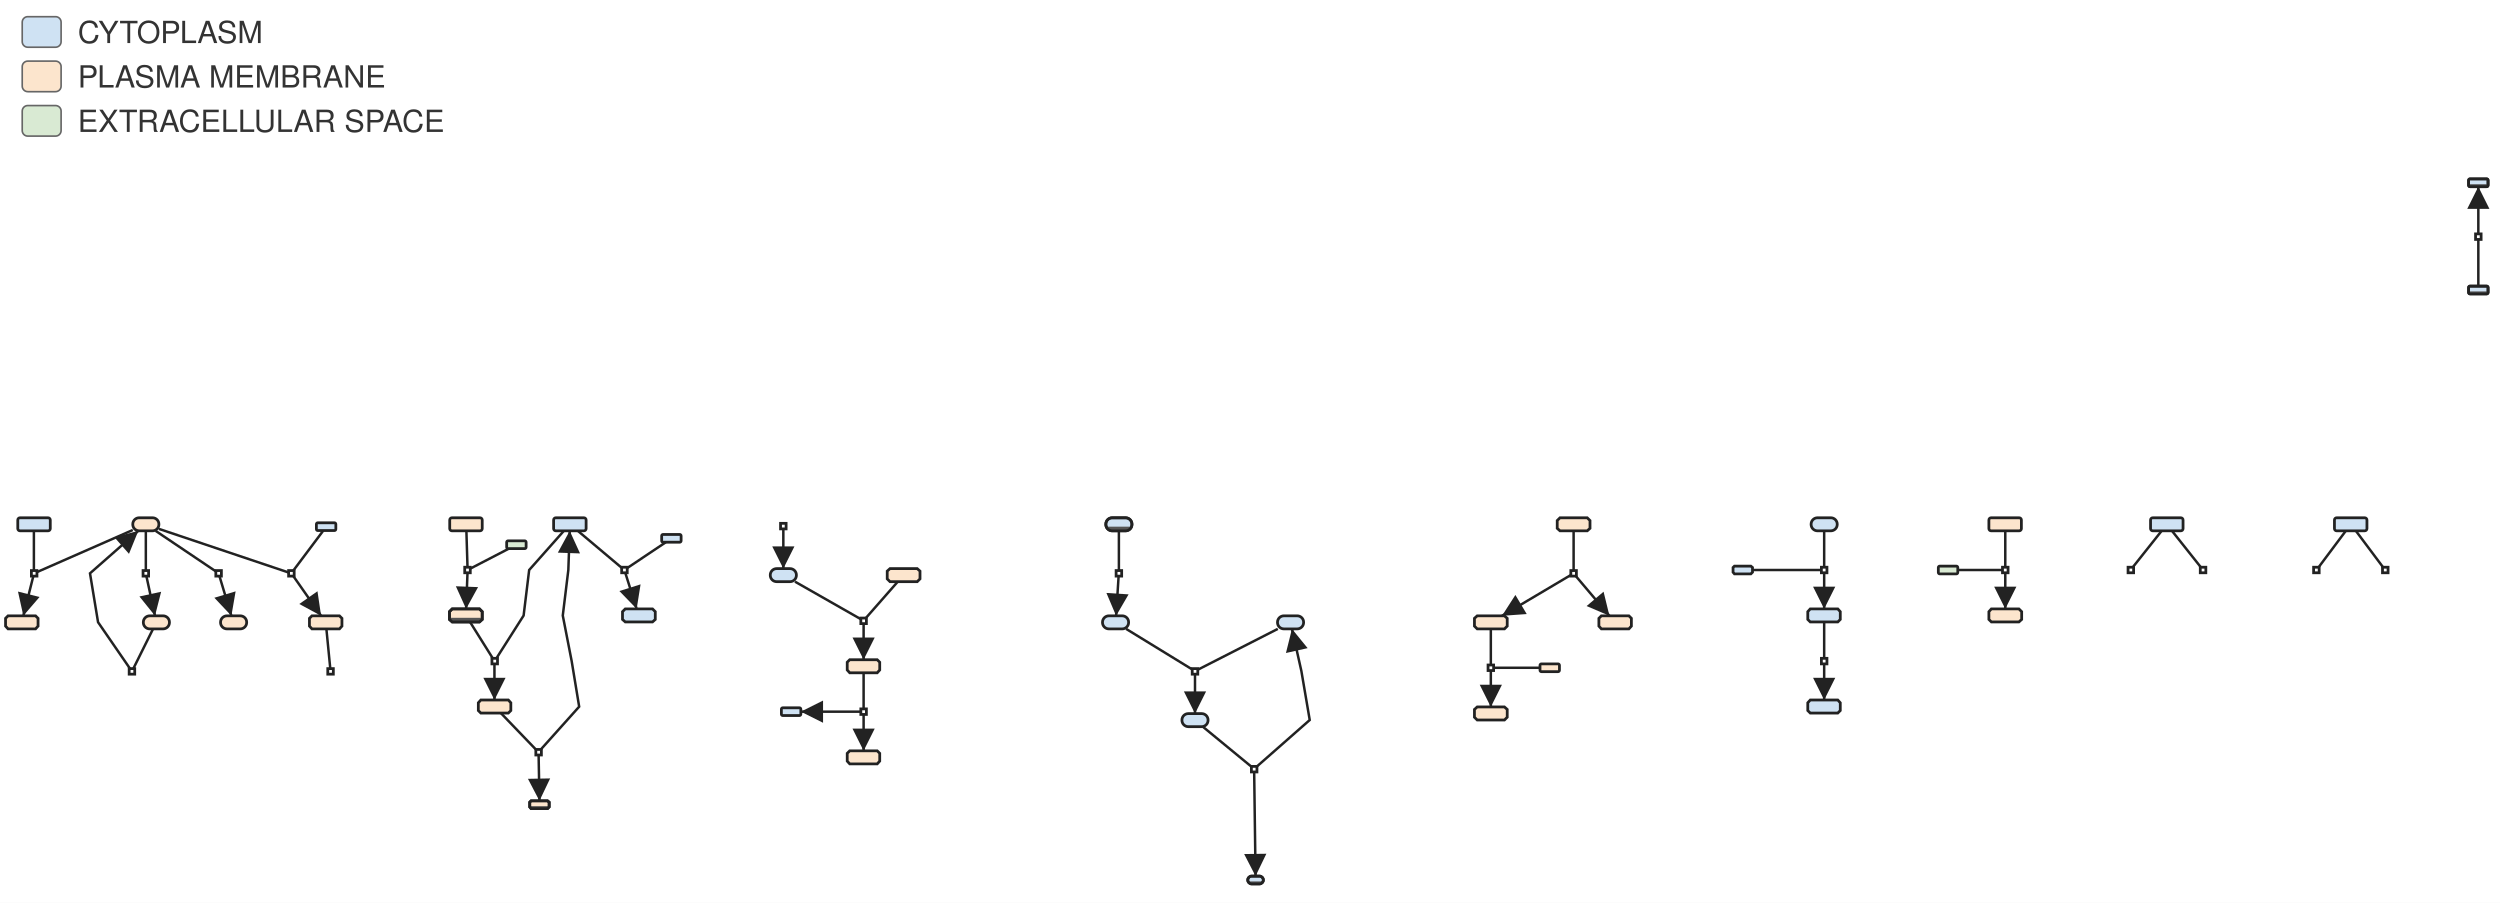
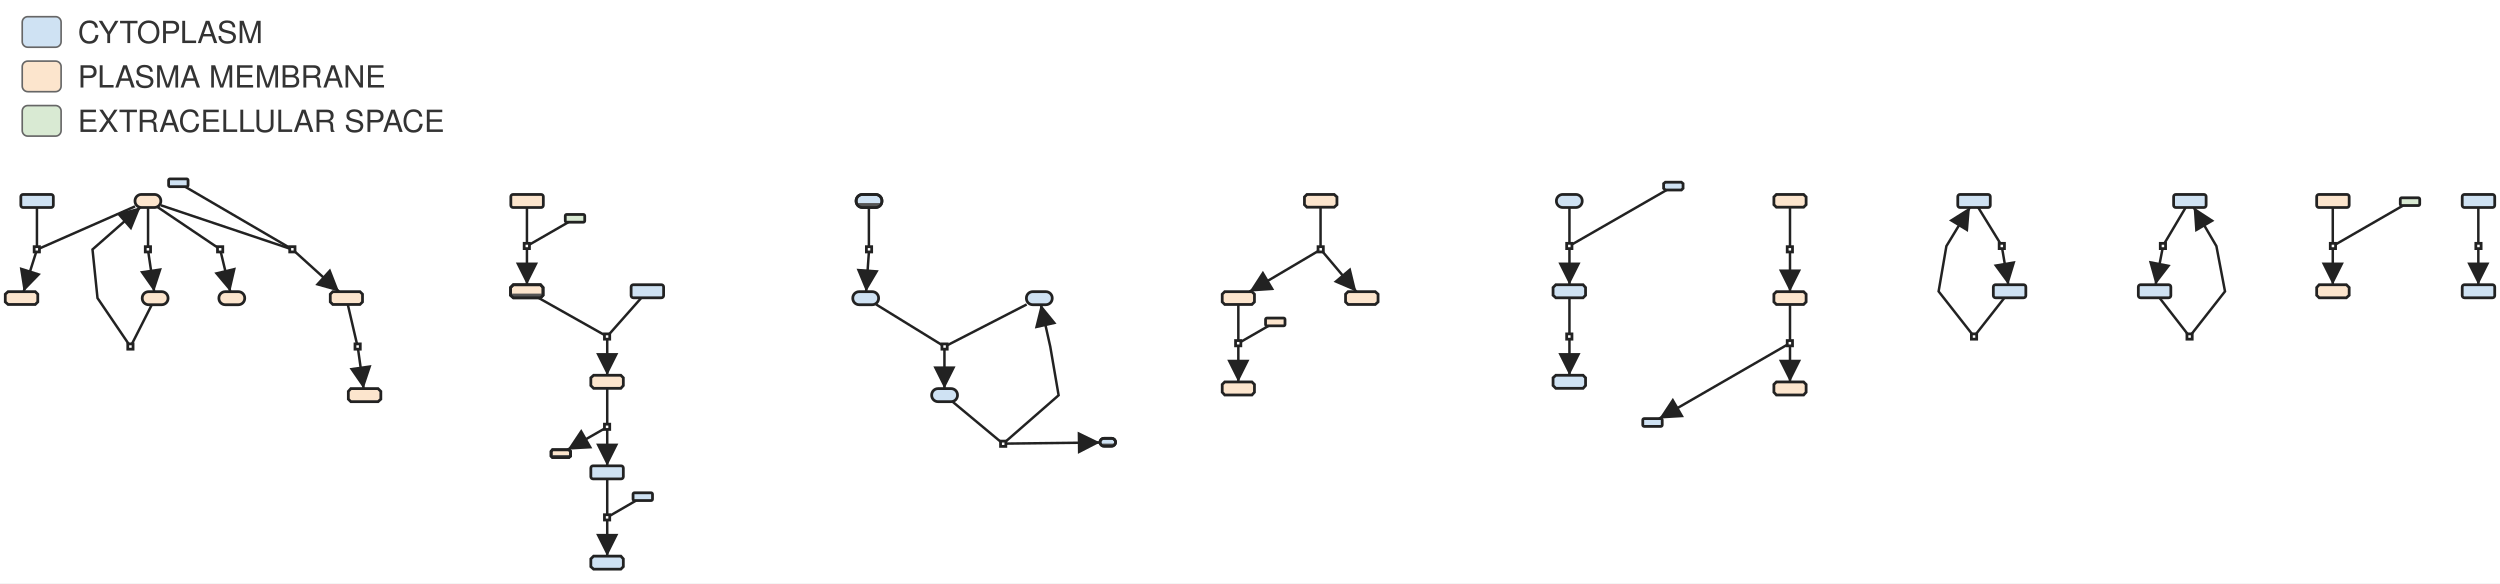
- <svg xmlns="http://www.w3.org/2000/svg" width="900" height="325" viewBox="0 0 900 325" font-family="Helvetica, Arial, sans-serif">
+ <svg xmlns="http://www.w3.org/2000/svg" width="900" height="210" viewBox="0 0 900 210" font-family="Helvetica, Arial, sans-serif">
  <defs>
    <marker id="production" viewBox="0 0 10 10" refX="10" refY="5" markerWidth="8.0" markerHeight="8.0" markerUnits="userSpaceOnUse" orient="auto">
      <path d="M0,0 L10,5 L0,10 z" fill="#222" />
    </marker>
    <marker id="stimulation" viewBox="0 0 11 10" refX="10" refY="5" markerWidth="8.8" markerHeight="8.0" markerUnits="userSpaceOnUse" orient="auto">
      <path d="M1,1 L10,5 L1,9 z" fill="#fff" stroke="#222" stroke-width="1.2" />
    </marker>
    <marker id="catalysis" viewBox="0 0 10 10" refX="9" refY="5" markerWidth="8.0" markerHeight="8.0" markerUnits="userSpaceOnUse" orient="auto">
      <circle cx="5" cy="5" r="4" fill="#fff" stroke="#222" stroke-width="1.2" />
    </marker>
    <marker id="inhibition" viewBox="0 0 4 10" refX="1" refY="5" markerWidth="3.2" markerHeight="8.0" markerUnits="userSpaceOnUse" orient="auto">
      <path d="M1,0 L1,10" stroke="#222" stroke-width="2" />
    </marker>
    <marker id="necessary-stimulation" viewBox="0 0 14 10" refX="13" refY="5" markerWidth="11.2" markerHeight="8.0" markerUnits="userSpaceOnUse" orient="auto">
      <path d="M1,0 L1,10" stroke="#222" stroke-width="1.6" />
      <path d="M4,1 L13,5 L4,9 z" fill="#fff" stroke="#222" stroke-width="1.2" />
    </marker>
    <marker id="modulation" viewBox="0 0 12 10" refX="11" refY="5" markerWidth="9.6" markerHeight="8.0" markerUnits="userSpaceOnUse" orient="auto">
      <path d="M1,5 L6,1 L11,5 L6,9 z" fill="#fff" stroke="#222" stroke-width="1.2" />
    </marker>
  </defs>
  <rect width="100%" height="100%" fill="#fff" />
  <rect x="8" y="6" width="14" height="11" rx="2" fill="#cfe2f3" stroke="#666" stroke-width="0.6" />
  <text x="28" y="15.5" font-size="11" fill="#333">CYTOPLASM</text>
  <rect x="8" y="22" width="14" height="11" rx="2" fill="#fce5cd" stroke="#666" stroke-width="0.6" />
  <text x="28" y="31.5" font-size="11" fill="#333">PLASMA MEMBRANE</text>
  <rect x="8" y="38" width="14" height="11" rx="2" fill="#d9ead3" stroke="#666" stroke-width="0.6" />
  <text x="28" y="47.5" font-size="11" fill="#333">EXTRACELLULAR SPACE</text>
-   <polyline points="630.9,205.2 655.7,205.2" fill="none" stroke="#222" stroke-width="0.9" />
-   <polyline points="656.7,191.1 656.7,204.2" fill="none" stroke="#222" stroke-width="0.9" />
-   <polyline points="721.9,191.1 721.9,204.2" fill="none" stroke="#222" stroke-width="0.9" />
-   <polyline points="536.7,226.4 536.7,239.4" fill="none" stroke="#222" stroke-width="0.9" />
-   <polyline points="778.2,191.1 767.8,204.2" fill="none" stroke="#222" stroke-width="0.9" />
-   <polyline points="781.9,191.1 792.3,204.2" fill="none" stroke="#222" stroke-width="0.9" />
-   <polyline points="566.5,191.1 566.5,205.4" fill="none" stroke="#222" stroke-width="0.9" />
-   <polyline points="892.2,103.0 892.2,86.1" fill="none" stroke="#222" stroke-width="0.9" />
-   <polyline points="167.9,191.1 168.3,204.2" fill="none" stroke="#222" stroke-width="0.9" />
-   <polyline points="169.2,223.9 177.4,237.0" fill="none" stroke="#222" stroke-width="0.9" />
-   <polyline points="203.0,191.1 190.5,205.2 188.5,221.6 178.7,237.0" fill="none" stroke="#222" stroke-width="0.9" />
-   <polyline points="208.0,191.1 223.8,204.4" fill="none" stroke="#222" stroke-width="0.9" />
-   <polyline points="180.3,256.7 192.9,269.8" fill="none" stroke="#222" stroke-width="0.9" />
-   <polyline points="12.2,191.1 12.2,205.4" fill="none" stroke="#222" stroke-width="0.9" />
-   <polyline points="656.7,223.9 656.7,237.0" fill="none" stroke="#222" stroke-width="0.9" />
-   <polyline points="47.8,190.8 13.2,206.0" fill="none" stroke="#222" stroke-width="0.9" />
-   <polyline points="57.2,190.4 103.9,206.1" fill="none" stroke="#222" stroke-width="0.9" />
-   <polyline points="52.5,191.1 52.5,205.4" fill="none" stroke="#222" stroke-width="0.9" />
-   <polyline points="56.0,191.1 77.7,205.7" fill="none" stroke="#222" stroke-width="0.9" />
-   <polyline points="117.5,226.4 118.9,240.7" fill="none" stroke="#222" stroke-width="0.9" />
-   <polyline points="55.1,226.4 48.0,240.7" fill="none" stroke="#222" stroke-width="0.9" />
-   <polyline points="310.9,242.2 310.9,255.2" fill="none" stroke="#222" stroke-width="0.9" />
-   <polyline points="323.2,209.4 311.7,222.5" fill="none" stroke="#222" stroke-width="0.9" />
-   <polyline points="848.1,191.1 857.9,204.2" fill="none" stroke="#222" stroke-width="0.9" />
-   <polyline points="844.5,191.1 834.7,204.2" fill="none" stroke="#222" stroke-width="0.9" />
-   <polyline points="405.4,226.4 429.2,241.0" fill="none" stroke="#222" stroke-width="0.9" />
-   <polyline points="402.8,191.1 402.8,205.4" fill="none" stroke="#222" stroke-width="0.9" />
-   <polyline points="286.2,209.4 309.9,222.9" fill="none" stroke="#222" stroke-width="0.9" />
-   <polyline points="460.0,226.4 431.2,241.1" fill="none" stroke="#222" stroke-width="0.9" />
-   <polyline points="433.0,261.6 450.5,276.0" fill="none" stroke="#222" stroke-width="0.9" />
-   <polyline points="239.7,195.2 225.8,204.5" fill="none" stroke="#222" stroke-width="0.9" />
-   <polyline points="183.2,197.5 169.3,204.7" fill="none" stroke="#222" stroke-width="0.9" />
-   <polyline points="116.4,191.0 105.6,205.4" fill="none" stroke="#222" stroke-width="0.9" />
-   <polyline points="704.8,205.2 720.9,205.2" fill="none" stroke="#222" stroke-width="0.9" />
-   <polyline points="554.4,240.4 537.7,240.4" fill="none" stroke="#222" stroke-width="0.9" />
-   <polyline points="282.0,190.4 282.0,204.7" fill="none" stroke="#222" stroke-width="0.9" marker-end="url(#production)" />
-   <polyline points="168.3,206.2 167.8,219.2" fill="none" stroke="#222" stroke-width="0.9" marker-end="url(#production)" />
-   <polyline points="12.0,207.4 8.4,221.7" fill="none" stroke="#222" stroke-width="0.9" marker-end="url(#production)" />
-   <polyline points="105.6,207.4 115.6,221.7" fill="none" stroke="#222" stroke-width="0.9" marker-end="url(#production)" />
-   <polyline points="721.9,206.2 721.9,219.2" fill="none" stroke="#222" stroke-width="0.9" marker-end="url(#production)" />
-   <polyline points="567.3,207.4 579.4,221.7" fill="none" stroke="#222" stroke-width="0.9" marker-end="url(#production)" />
-   <polyline points="565.5,207.0 540.7,221.7" fill="none" stroke="#222" stroke-width="0.9" marker-end="url(#production)" />
-   <polyline points="536.7,241.4 536.7,254.5" fill="none" stroke="#222" stroke-width="0.9" marker-end="url(#production)" />
-   <polyline points="310.9,224.4 310.9,237.5" fill="none" stroke="#222" stroke-width="0.9" marker-end="url(#production)" />
-   <polyline points="46.8,240.7 35.3,224.0 32.4,206.4 49.8,191.1" fill="none" stroke="#222" stroke-width="0.9" marker-end="url(#production)" />
-   <polyline points="310.9,257.2 310.9,270.3" fill="none" stroke="#222" stroke-width="0.9" marker-end="url(#production)" />
-   <polyline points="309.9,256.2 288.3,256.2" fill="none" stroke="#222" stroke-width="0.9" marker-end="url(#production)" />
-   <polyline points="52.7,207.4 55.8,221.7" fill="none" stroke="#222" stroke-width="0.9" marker-end="url(#production)" />
-   <polyline points="79.0,207.4 83.3,221.7" fill="none" stroke="#222" stroke-width="0.9" marker-end="url(#production)" />
-   <polyline points="178.0,239.0 178.0,252.0" fill="none" stroke="#222" stroke-width="0.9" marker-end="url(#production)" />
-   <polyline points="194.7,269.8 208.5,254.4 205.8,238.0 202.6,221.6 204.6,205.2 205.1,191.1" fill="none" stroke="#222" stroke-width="0.9" marker-end="url(#production)" />
-   <polyline points="193.9,271.7 194.2,288.3" fill="none" stroke="#222" stroke-width="0.9" marker-end="url(#production)" />
-   <polyline points="656.7,206.2 656.7,219.2" fill="none" stroke="#222" stroke-width="0.9" marker-end="url(#production)" />
-   <polyline points="656.7,239.0 656.7,252.0" fill="none" stroke="#222" stroke-width="0.9" marker-end="url(#production)" />
-   <polyline points="452.4,276.0 471.5,259.2 468.5,241.6 465.1,226.4" fill="none" stroke="#222" stroke-width="0.9" marker-end="url(#production)" />
-   <polyline points="451.5,277.8 452.0,315.4" fill="none" stroke="#222" stroke-width="0.9" marker-end="url(#production)" />
-   <polyline points="402.7,207.4 401.8,221.7" fill="none" stroke="#222" stroke-width="0.9" marker-end="url(#production)" />
-   <polyline points="892.2,84.2 892.2,67.2" fill="none" stroke="#222" stroke-width="0.9" marker-end="url(#production)" />
-   <polyline points="430.2,242.6 430.2,256.9" fill="none" stroke="#222" stroke-width="0.9" marker-end="url(#production)" />
-   <polyline points="225.1,206.2 229.2,219.2" fill="none" stroke="#222" stroke-width="0.9" marker-end="url(#production)" />
-   <polygon points="624.4,203.8 630.3,203.8 630.9,204.3 630.9,206.0 630.3,206.6 624.4,206.6 623.9,206.0 623.9,204.3" fill="#cfe2f3" stroke="#222" stroke-width="1" />
-   <rect x="281.3" y="254.8" width="7.0" height="2.8" rx="0.5" fill="#cfe2f3" stroke="#222" stroke-width="1" />
-   <polygon points="191.2,288.3 197.1,288.3 197.7,288.8 197.7,290.5 197.1,291.1 191.2,291.1 190.7,290.5 190.7,288.8" fill="#fce5cd" stroke="#222" stroke-width="1" />
-   <clipPath id="clone2">
-     <polygon points="191.2,288.3 197.1,288.3 197.7,288.8 197.7,290.5 197.1,291.1 191.2,291.1 190.7,290.5 190.7,288.8" fill="#fff" stroke="#222" stroke-width="1" />
+   <polyline points="600.0,68.4 565.9,88.0" fill="none" stroke="#222" stroke-width="0.9" />
+   <polyline points="565.0,74.6 565.0,87.6" fill="none" stroke="#222" stroke-width="0.9" />
+   <polyline points="839.8,74.6 839.8,87.6" fill="none" stroke="#222" stroke-width="0.9" />
+   <polyline points="892.2,74.6 892.2,87.6" fill="none" stroke="#222" stroke-width="0.9" />
+   <polyline points="445.8,109.6 445.8,122.6" fill="none" stroke="#222" stroke-width="0.9" />
+   <polyline points="712.1,74.6 720.1,87.6" fill="none" stroke="#222" stroke-width="0.9" />
+   <polyline points="721.6,107.2 711.4,120.2" fill="none" stroke="#222" stroke-width="0.9" />
+   <polyline points="475.4,74.6 475.4,88.8" fill="none" stroke="#222" stroke-width="0.9" />
+   <polyline points="189.7,74.6 189.7,87.6" fill="none" stroke="#222" stroke-width="0.9" />
+   <polyline points="193.8,107.2 217.6,120.6" fill="none" stroke="#222" stroke-width="0.9" />
+   <polyline points="218.6,172.3 218.6,185.3" fill="none" stroke="#222" stroke-width="0.9" />
+   <polyline points="230.9,107.2 219.4,120.2" fill="none" stroke="#222" stroke-width="0.9" />
+   <polyline points="218.6,139.8 218.6,152.7" fill="none" stroke="#222" stroke-width="0.9" />
+   <polyline points="13.3,74.6 13.3,88.8" fill="none" stroke="#222" stroke-width="0.9" />
+   <polyline points="565.0,107.2 565.0,120.2" fill="none" stroke="#222" stroke-width="0.9" />
+   <polyline points="229.0,180.2 219.5,185.7" fill="none" stroke="#222" stroke-width="0.9" />
+   <polyline points="48.6,74.3 14.3,89.4" fill="none" stroke="#222" stroke-width="0.9" />
+   <polyline points="57.9,73.9 104.3,89.5" fill="none" stroke="#222" stroke-width="0.9" />
+   <polyline points="53.3,74.6 53.3,88.8" fill="none" stroke="#222" stroke-width="0.9" />
+   <polyline points="56.8,74.6 78.3,89.1" fill="none" stroke="#222" stroke-width="0.9" />
+   <polyline points="125.2,109.6 128.5,123.8" fill="none" stroke="#222" stroke-width="0.9" />
+   <polyline points="54.7,109.6 47.5,123.8" fill="none" stroke="#222" stroke-width="0.9" />
+   <polyline points="644.4,109.6 644.4,122.6" fill="none" stroke="#222" stroke-width="0.9" />
+   <polyline points="644.4,74.6 644.4,88.8" fill="none" stroke="#222" stroke-width="0.9" />
+   <polyline points="786.9,74.6 779.2,87.6" fill="none" stroke="#222" stroke-width="0.9" />
+   <polyline points="204.6,80.0 190.7,88.0" fill="none" stroke="#222" stroke-width="0.9" />
+   <polyline points="777.4,107.2 787.5,120.2" fill="none" stroke="#222" stroke-width="0.9" />
+   <polyline points="315.4,109.6 339.1,124.2" fill="none" stroke="#222" stroke-width="0.9" />
+   <polyline points="312.8,74.6 312.8,88.8" fill="none" stroke="#222" stroke-width="0.9" />
+   <polyline points="369.6,109.6 341.0,124.3" fill="none" stroke="#222" stroke-width="0.9" />
+   <polyline points="342.9,144.6 360.2,159.0" fill="none" stroke="#222" stroke-width="0.9" />
+   <polyline points="66.6,67.2 104.3,89.2" fill="none" stroke="#222" stroke-width="0.9" />
+   <polyline points="865.1,74.0 840.8,88.0" fill="none" stroke="#222" stroke-width="0.9" />
+   <polyline points="456.7,117.3 446.8,123.0" fill="none" stroke="#222" stroke-width="0.9" />
+   <polyline points="720.8,89.6 723.0,102.5" fill="none" stroke="#222" stroke-width="0.9" marker-end="url(#production)" />
+   <polyline points="789.0,120.2 801.0,104.9 797.9,88.6 789.7,74.6" fill="none" stroke="#222" stroke-width="0.9" marker-end="url(#production)" />
+   <polyline points="778.5,89.6 776.0,102.5" fill="none" stroke="#222" stroke-width="0.9" marker-end="url(#production)" />
+   <polyline points="189.7,89.6 189.7,102.5" fill="none" stroke="#222" stroke-width="0.9" marker-end="url(#production)" />
+   <polyline points="13.0,90.8 8.5,105.0" fill="none" stroke="#222" stroke-width="0.9" marker-end="url(#production)" />
+   <polyline points="106.3,90.7 122.1,105.0" fill="none" stroke="#222" stroke-width="0.9" marker-end="url(#production)" />
+   <polyline points="128.9,125.7 130.9,139.9" fill="none" stroke="#222" stroke-width="0.9" marker-end="url(#production)" />
+   <polyline points="839.8,89.6 839.8,102.5" fill="none" stroke="#222" stroke-width="0.9" marker-end="url(#production)" />
+   <polyline points="476.3,90.8 488.3,105.0" fill="none" stroke="#222" stroke-width="0.9" marker-end="url(#production)" />
+   <polyline points="474.5,90.4 449.8,105.0" fill="none" stroke="#222" stroke-width="0.9" marker-end="url(#production)" />
+   <polyline points="445.8,124.5 445.8,137.5" fill="none" stroke="#222" stroke-width="0.9" marker-end="url(#production)" />
+   <polyline points="709.9,120.2 697.9,104.9 700.7,88.6 709.2,74.6" fill="none" stroke="#222" stroke-width="0.9" marker-end="url(#production)" />
+   <polyline points="644.4,90.8 644.4,105.0" fill="none" stroke="#222" stroke-width="0.9" marker-end="url(#production)" />
+   <polyline points="46.3,123.8 35.1,107.3 33.3,89.8 50.6,74.6" fill="none" stroke="#222" stroke-width="0.9" marker-end="url(#production)" />
+   <polyline points="644.4,124.5 644.4,137.5" fill="none" stroke="#222" stroke-width="0.9" marker-end="url(#production)" />
+   <polyline points="643.4,124.1 597.3,150.7" fill="none" stroke="#222" stroke-width="0.9" marker-end="url(#production)" />
+   <polyline points="53.4,90.8 55.5,105.0" fill="none" stroke="#222" stroke-width="0.9" marker-end="url(#production)" />
+   <polyline points="79.5,90.8 82.9,105.0" fill="none" stroke="#222" stroke-width="0.9" marker-end="url(#production)" />
+   <polyline points="218.6,122.1 218.6,135.1" fill="none" stroke="#222" stroke-width="0.9" marker-end="url(#production)" />
+   <polyline points="218.6,154.7 218.6,167.7" fill="none" stroke="#222" stroke-width="0.9" marker-end="url(#production)" />
+   <polyline points="217.6,154.3 204.3,161.9" fill="none" stroke="#222" stroke-width="0.9" marker-end="url(#production)" />
+   <polyline points="565.0,89.6 565.0,102.5" fill="none" stroke="#222" stroke-width="0.9" marker-end="url(#production)" />
+   <polyline points="565.0,122.1 565.0,135.1" fill="none" stroke="#222" stroke-width="0.9" marker-end="url(#production)" />
+   <polyline points="362.1,158.9 381.1,142.3 378.1,124.8 374.7,109.6" fill="none" stroke="#222" stroke-width="0.9" marker-end="url(#production)" />
+   <polyline points="362.1,159.7 396.0,159.3" fill="none" stroke="#222" stroke-width="0.9" marker-end="url(#production)" />
+   <polyline points="312.8,90.8 311.8,105.0" fill="none" stroke="#222" stroke-width="0.9" marker-end="url(#production)" />
+   <polyline points="892.2,89.6 892.2,102.5" fill="none" stroke="#222" stroke-width="0.9" marker-end="url(#production)" />
+   <polyline points="340.0,125.7 340.0,139.9" fill="none" stroke="#222" stroke-width="0.9" marker-end="url(#production)" />
+   <polyline points="218.6,187.2 218.6,200.2" fill="none" stroke="#222" stroke-width="0.9" marker-end="url(#production)" />
+   <polygon points="599.5,65.6 605.3,65.6 605.9,66.1 605.9,67.8 605.3,68.4 599.5,68.4 598.9,67.8 598.9,66.1" fill="#cfe2f3" stroke="#222" stroke-width="1" />
+   <polygon points="440.9,137.5 450.7,137.5 451.6,138.4 451.6,141.2 450.7,142.2 440.9,142.2 440.0,141.2 440.0,138.4" fill="#fce5cd" stroke="#222" stroke-width="1" />
+   <rect x="560.3" y="70.0" width="9.3" height="4.7" rx="2.3" fill="#cfe2f3" stroke="#222" stroke-width="1" />
+   <rect x="834.0" y="70.0" width="11.7" height="4.7" rx="0.8" fill="#fce5cd" stroke="#222" stroke-width="1" />
+   <polygon points="834.9,102.5 844.7,102.5 845.7,103.5 845.7,106.3 844.7,107.2 834.9,107.2 834.0,106.3 834.0,103.5" fill="#fce5cd" stroke="#222" stroke-width="1" />
+   <rect x="886.4" y="102.5" width="11.7" height="4.7" rx="0.8" fill="#cfe2f3" stroke="#222" stroke-width="1" />
+   <rect x="886.4" y="70.0" width="11.7" height="4.7" rx="0.8" fill="#cfe2f3" stroke="#222" stroke-width="1" />
+   <polygon points="440.9,105.0 450.7,105.0 451.6,105.9 451.6,108.7 450.7,109.6 440.9,109.6 440.0,108.7 440.0,105.9" fill="#fce5cd" stroke="#222" stroke-width="1" />
+   <rect x="704.8" y="70.0" width="11.7" height="4.7" rx="0.8" fill="#cfe2f3" stroke="#222" stroke-width="1" />
+   <rect x="717.6" y="102.5" width="11.7" height="4.7" rx="0.8" fill="#cfe2f3" stroke="#222" stroke-width="1" />
+   <polygon points="485.3,105.0 495.1,105.0 496.1,105.9 496.1,108.7 495.1,109.6 485.3,109.6 484.4,108.7 484.4,105.9" fill="#fce5cd" stroke="#222" stroke-width="1" />
+   <rect x="396.0" y="157.8" width="5.6" height="2.8" rx="1.4" fill="#cfe2f3" stroke="#222" stroke-width="1" />
+   <clipPath id="clone11">
+     <rect x="396.0" y="157.8" width="5.6" height="2.8" rx="1.4" fill="#fff" stroke="#222" stroke-width="1" />
  </clipPath>
-   <rect x="190.7" y="290.2" width="7.0" height="0.9" fill="#555" clip-path="url(#clone2)" />
-   <polygon points="191.2,288.3 197.1,288.3 197.7,288.8 197.7,290.5 197.1,291.1 191.2,291.1 190.7,290.5 190.7,288.8" fill="none" stroke="#222" stroke-width="1" />
-   <polygon points="531.8,254.5 541.6,254.5 542.6,255.4 542.6,258.2 541.6,259.2 531.8,259.2 530.8,258.2 530.8,255.4" fill="#fce5cd" stroke="#222" stroke-width="1" />
-   <rect x="652.0" y="186.4" width="9.4" height="4.7" rx="2.3" fill="#cfe2f3" stroke="#222" stroke-width="1" />
-   <rect x="716.0" y="186.4" width="11.7" height="4.7" rx="0.8" fill="#fce5cd" stroke="#222" stroke-width="1" />
-   <polygon points="716.9,219.2 726.8,219.2 727.8,220.2 727.8,223.0 726.8,223.9 716.9,223.9 716.0,223.0 716.0,220.2" fill="#fce5cd" stroke="#222" stroke-width="1" />
-   <polygon points="531.8,221.7 541.6,221.7 542.6,222.6 542.6,225.4 541.6,226.4 531.8,226.4 530.8,225.4 530.8,222.6" fill="#fce5cd" stroke="#222" stroke-width="1" />
-   <rect x="774.2" y="186.4" width="11.7" height="4.7" rx="0.8" fill="#cfe2f3" stroke="#222" stroke-width="1" />
-   <polygon points="576.5,221.7 586.4,221.7 587.3,222.6 587.3,225.4 586.4,226.4 576.5,226.4 575.6,225.4 575.6,222.6" fill="#fce5cd" stroke="#222" stroke-width="1" />
-   <polygon points="561.6,186.4 571.4,186.4 572.4,187.4 572.4,190.2 571.4,191.1 561.6,191.1 560.6,190.2 560.6,187.4" fill="#fce5cd" stroke="#222" stroke-width="1" />
-   <rect x="888.7" y="103.0" width="7.0" height="2.8" rx="0.5" fill="#cfe2f3" stroke="#222" stroke-width="1" />
-   <clipPath id="clone11">
-     <rect x="888.7" y="103.0" width="7.0" height="2.8" rx="0.5" fill="#fff" stroke="#222" stroke-width="1" />
+   <rect x="396.0" y="159.7" width="5.6" height="0.9" fill="#555" clip-path="url(#clone11)" />
+   <rect x="396.0" y="157.8" width="5.6" height="2.8" rx="1.4" fill="none" stroke="#222" stroke-width="1" />
+   <polygon points="470.5,70.0 480.3,70.0 481.3,70.9 481.3,73.7 480.3,74.6 470.5,74.6 469.6,73.7 469.6,70.9" fill="#fce5cd" stroke="#222" stroke-width="1" />
+   <rect x="183.9" y="70.0" width="11.7" height="4.7" rx="0.8" fill="#fce5cd" stroke="#222" stroke-width="1" />
+   <polygon points="184.8,102.5 194.6,102.5 195.5,103.5 195.5,106.3 194.6,107.2 184.8,107.2 183.8,106.3 183.8,103.5" fill="#fce5cd" stroke="#222" stroke-width="1" />
+   <clipPath id="clone14">
+     <polygon points="184.8,102.5 194.6,102.5 195.5,103.5 195.5,106.3 194.6,107.2 184.8,107.2 183.8,106.3 183.8,103.5" fill="#fff" stroke="#222" stroke-width="1" />
  </clipPath>
-   <rect x="888.7" y="104.9" width="7.0" height="0.9" fill="#555" clip-path="url(#clone11)" />
-   <rect x="888.7" y="103.0" width="7.0" height="2.8" rx="0.5" fill="none" stroke="#222" stroke-width="1" />
-   <rect x="161.9" y="186.4" width="11.7" height="4.7" rx="0.8" fill="#fce5cd" stroke="#222" stroke-width="1" />
-   <polygon points="162.8,219.2 172.6,219.2 173.6,220.2 173.6,223.0 172.6,223.9 162.8,223.9 161.8,223.0 161.8,220.2" fill="#fce5cd" stroke="#222" stroke-width="1" />
-   <clipPath id="clone13">
-     <polygon points="162.8,219.2 172.6,219.2 173.6,220.2 173.6,223.0 172.6,223.9 162.8,223.9 161.8,223.0 161.8,220.2" fill="#fff" stroke="#222" stroke-width="1" />
+   <rect x="183.8" y="105.7" width="11.7" height="1.5" fill="#555" clip-path="url(#clone14)" />
+   <polygon points="184.8,102.5 194.6,102.5 195.5,103.5 195.5,106.3 194.6,107.2 184.8,107.2 183.8,106.3 183.8,103.5" fill="none" stroke="#222" stroke-width="1" />
+   <rect x="212.7" y="167.7" width="11.7" height="4.7" rx="0.8" fill="#cfe2f3" stroke="#222" stroke-width="1" />
+   <rect x="227.2" y="102.5" width="11.7" height="4.7" rx="0.8" fill="#cfe2f3" stroke="#222" stroke-width="1" />
+   <polygon points="213.7,135.1 223.5,135.1 224.4,136.0 224.4,138.8 223.5,139.8 213.7,139.8 212.7,138.8 212.7,136.0" fill="#fce5cd" stroke="#222" stroke-width="1" />
+   <rect x="7.5" y="70.0" width="11.7" height="4.7" rx="0.8" fill="#cfe2f3" stroke="#222" stroke-width="1" />
+   <polygon points="560.1,135.1 569.9,135.1 570.8,136.0 570.8,138.8 569.9,139.8 560.1,139.8 559.1,138.8 559.1,136.0" fill="#cfe2f3" stroke="#222" stroke-width="1" />
+   <polygon points="560.1,102.5 569.9,102.5 570.8,103.5 570.8,106.3 569.9,107.2 560.1,107.2 559.1,106.3 559.1,103.5" fill="#cfe2f3" stroke="#222" stroke-width="1" />
+   <rect x="78.8" y="105.0" width="9.3" height="4.7" rx="2.3" fill="#fce5cd" stroke="#222" stroke-width="1" />
+   <rect x="227.9" y="177.4" width="7.0" height="2.8" rx="0.5" fill="#cfe2f3" stroke="#222" stroke-width="1" />
+   <rect x="48.6" y="70.0" width="9.3" height="4.7" rx="2.3" fill="#fce5cd" stroke="#222" stroke-width="1" />
+   <polygon points="119.8,105.0 129.6,105.0 130.5,105.9 130.5,108.7 129.6,109.6 119.8,109.6 118.9,108.7 118.9,105.9" fill="#fce5cd" stroke="#222" stroke-width="1" />
+   <polygon points="126.3,139.9 136.1,139.9 137.1,140.9 137.1,143.7 136.1,144.6 126.3,144.6 125.4,143.7 125.4,140.9" fill="#fce5cd" stroke="#222" stroke-width="1" />
+   <polygon points="2.9,105.0 12.7,105.0 13.6,105.9 13.6,108.7 12.7,109.6 2.9,109.6 1.9,108.7 1.9,105.9" fill="#fce5cd" stroke="#222" stroke-width="1" />
+   <rect x="51.2" y="105.0" width="9.3" height="4.7" rx="2.3" fill="#fce5cd" stroke="#222" stroke-width="1" />
+   <polygon points="213.7,200.2 223.5,200.2 224.4,201.2 224.4,204.0 223.5,204.9 213.7,204.9 212.7,204.0 212.7,201.2" fill="#cfe2f3" stroke="#222" stroke-width="1" />
+   <polygon points="639.5,105.0 649.3,105.0 650.2,105.9 650.2,108.7 649.3,109.6 639.5,109.6 638.6,108.7 638.6,105.9" fill="#fce5cd" stroke="#222" stroke-width="1" />
+   <polygon points="639.5,70.0 649.3,70.0 650.2,70.9 650.2,73.7 649.3,74.6 639.5,74.6 638.6,73.7 638.6,70.9" fill="#fce5cd" stroke="#222" stroke-width="1" />
+   <polygon points="639.5,137.5 649.3,137.5 650.2,138.4 650.2,141.2 649.3,142.2 639.5,142.2 638.6,141.2 638.6,138.4" fill="#fce5cd" stroke="#222" stroke-width="1" />
+   <rect x="782.5" y="70.0" width="11.7" height="4.7" rx="0.8" fill="#cfe2f3" stroke="#222" stroke-width="1" />
+   <rect x="203.5" y="77.2" width="7.0" height="2.8" rx="0.5" fill="#d9ead3" stroke="#222" stroke-width="1" />
+   <rect x="769.8" y="102.5" width="11.7" height="4.7" rx="0.8" fill="#cfe2f3" stroke="#222" stroke-width="1" />
+   <rect x="307.0" y="105.0" width="9.3" height="4.7" rx="2.3" fill="#cfe2f3" stroke="#222" stroke-width="1" />
+   <rect x="308.2" y="70.0" width="9.3" height="4.7" rx="2.3" fill="#cfe2f3" stroke="#222" stroke-width="1" />
+   <clipPath id="clone36">
+     <rect x="308.2" y="70.0" width="9.3" height="4.7" rx="2.3" fill="#fff" stroke="#222" stroke-width="1" />
  </clipPath>
-   <rect x="161.8" y="222.4" width="11.7" height="1.5" fill="#555" clip-path="url(#clone13)" />
-   <polygon points="162.8,219.2 172.6,219.2 173.6,220.2 173.6,223.0 172.6,223.9 162.8,223.9 161.8,223.0 161.8,220.2" fill="none" stroke="#222" stroke-width="1" />
-   <rect x="199.3" y="186.4" width="11.7" height="4.7" rx="0.8" fill="#cfe2f3" stroke="#222" stroke-width="1" />
-   <polygon points="173.1,252.0 183.0,252.0 183.9,253.0 183.9,255.8 183.0,256.7 173.1,256.7 172.2,255.8 172.2,253.0" fill="#fce5cd" stroke="#222" stroke-width="1" />
-   <rect x="6.4" y="186.4" width="11.7" height="4.7" rx="0.8" fill="#cfe2f3" stroke="#222" stroke-width="1" />
-   <polygon points="651.7,252.0 661.6,252.0 662.5,253.0 662.5,255.8 661.6,256.7 651.7,256.7 650.8,255.8 650.8,253.0" fill="#cfe2f3" stroke="#222" stroke-width="1" />
-   <polygon points="651.7,219.2 661.6,219.2 662.5,220.2 662.5,223.0 661.6,223.9 651.7,223.9 650.8,223.0 650.8,220.2" fill="#cfe2f3" stroke="#222" stroke-width="1" />
-   <rect x="79.4" y="221.7" width="9.4" height="4.7" rx="2.3" fill="#fce5cd" stroke="#222" stroke-width="1" />
-   <rect x="47.8" y="186.4" width="9.4" height="4.7" rx="2.3" fill="#fce5cd" stroke="#222" stroke-width="1" />
-   <polygon points="112.3,221.7 122.2,221.7 123.1,222.6 123.1,225.4 122.2,226.4 112.3,226.4 111.4,225.4 111.4,222.6" fill="#fce5cd" stroke="#222" stroke-width="1" />
-   <rect x="888.7" y="64.4" width="7.0" height="2.8" rx="0.5" fill="#cfe2f3" stroke="#222" stroke-width="1" />
-   <clipPath id="clone22">
-     <rect x="888.7" y="64.4" width="7.0" height="2.8" rx="0.5" fill="#fff" stroke="#222" stroke-width="1" />
+   <rect x="308.2" y="73.1" width="9.3" height="1.5" fill="#555" clip-path="url(#clone36)" />
+   <rect x="308.2" y="70.0" width="9.3" height="4.7" rx="2.3" fill="none" stroke="#222" stroke-width="1" />
+   <rect x="369.5" y="105.0" width="9.3" height="4.7" rx="2.3" fill="#cfe2f3" stroke="#222" stroke-width="1" />
+   <rect x="335.4" y="139.9" width="9.3" height="4.7" rx="2.3" fill="#cfe2f3" stroke="#222" stroke-width="1" />
+   <rect x="60.7" y="64.4" width="7.0" height="2.8" rx="0.5" fill="#cfe2f3" stroke="#222" stroke-width="1" />
+   <rect x="864.1" y="71.2" width="7.0" height="2.8" rx="0.5" fill="#d9ead3" stroke="#222" stroke-width="1" />
+   <rect x="455.6" y="114.5" width="7.0" height="2.8" rx="0.5" fill="#fce5cd" stroke="#222" stroke-width="1" />
+   <rect x="591.4" y="150.7" width="7.0" height="2.8" rx="0.5" fill="#cfe2f3" stroke="#222" stroke-width="1" />
+   <polygon points="198.9,161.9 204.8,161.9 205.4,162.5 205.4,164.2 204.8,164.7 198.9,164.7 198.4,164.2 198.4,162.5" fill="#fce5cd" stroke="#222" stroke-width="1" />
+   <clipPath id="clone43">
+     <polygon points="198.9,161.9 204.8,161.9 205.4,162.5 205.4,164.2 204.8,164.7 198.9,164.7 198.4,164.2 198.4,162.5" fill="#fff" stroke="#222" stroke-width="1" />
  </clipPath>
-   <rect x="888.7" y="66.3" width="7.0" height="0.9" fill="#555" clip-path="url(#clone22)" />
-   <rect x="888.7" y="64.4" width="7.0" height="2.8" rx="0.5" fill="none" stroke="#222" stroke-width="1" />
-   <polygon points="2.9,221.7 12.8,221.7 13.7,222.6 13.7,225.4 12.8,226.4 2.9,226.4 2.0,225.4 2.0,222.6" fill="#fce5cd" stroke="#222" stroke-width="1" />
-   <rect x="51.6" y="221.7" width="9.4" height="4.7" rx="2.3" fill="#fce5cd" stroke="#222" stroke-width="1" />
-   <polygon points="225.1,219.2 234.9,219.2 235.9,220.2 235.9,223.0 234.9,223.9 225.1,223.9 224.1,223.0 224.1,220.2" fill="#cfe2f3" stroke="#222" stroke-width="1" />
-   <polygon points="305.9,237.5 315.8,237.5 316.7,238.4 316.7,241.2 315.8,242.2 305.9,242.2 305.0,241.2 305.0,238.4" fill="#fce5cd" stroke="#222" stroke-width="1" />
-   <polygon points="320.4,204.7 330.2,204.7 331.2,205.6 331.2,208.4 330.2,209.4 320.4,209.4 319.4,208.4 319.4,205.6" fill="#fce5cd" stroke="#222" stroke-width="1" />
-   <polygon points="305.9,270.3 315.8,270.3 316.7,271.2 316.7,274.0 315.8,275.0 305.9,275.0 305.0,274.0 305.0,271.2" fill="#fce5cd" stroke="#222" stroke-width="1" />
-   <rect x="840.4" y="186.4" width="11.7" height="4.7" rx="0.8" fill="#cfe2f3" stroke="#222" stroke-width="1" />
-   <rect x="396.9" y="221.7" width="9.4" height="4.7" rx="2.3" fill="#cfe2f3" stroke="#222" stroke-width="1" />
-   <rect x="398.1" y="186.4" width="9.4" height="4.7" rx="2.3" fill="#cfe2f3" stroke="#222" stroke-width="1" />
-   <clipPath id="clone31">
-     <rect x="398.1" y="186.4" width="9.4" height="4.7" rx="2.3" fill="#fff" stroke="#222" stroke-width="1" />
-   </clipPath>
-   <rect x="398.1" y="189.6" width="9.4" height="1.5" fill="#555" clip-path="url(#clone31)" />
-   <rect x="398.1" y="186.4" width="9.4" height="4.7" rx="2.3" fill="none" stroke="#222" stroke-width="1" />
-   <rect x="277.3" y="204.7" width="9.4" height="4.7" rx="2.3" fill="#cfe2f3" stroke="#222" stroke-width="1" />
-   <rect x="449.2" y="315.4" width="5.6" height="2.8" rx="1.4" fill="#cfe2f3" stroke="#222" stroke-width="1" />
-   <clipPath id="clone33">
-     <rect x="449.2" y="315.4" width="5.6" height="2.8" rx="1.4" fill="#fff" stroke="#222" stroke-width="1" />
-   </clipPath>
-   <rect x="449.2" y="317.3" width="5.6" height="0.9" fill="#555" clip-path="url(#clone33)" />
-   <rect x="449.2" y="315.4" width="5.6" height="2.8" rx="1.4" fill="none" stroke="#222" stroke-width="1" />
-   <rect x="459.9" y="221.7" width="9.4" height="4.7" rx="2.3" fill="#cfe2f3" stroke="#222" stroke-width="1" />
-   <rect x="425.5" y="256.9" width="9.4" height="4.7" rx="2.3" fill="#cfe2f3" stroke="#222" stroke-width="1" />
-   <rect x="238.2" y="192.4" width="7.0" height="2.8" rx="0.5" fill="#cfe2f3" stroke="#222" stroke-width="1" />
-   <rect x="182.4" y="194.7" width="7.0" height="2.8" rx="0.5" fill="#d9ead3" stroke="#222" stroke-width="1" />
-   <rect x="113.9" y="188.2" width="7.0" height="2.8" rx="0.5" fill="#cfe2f3" stroke="#222" stroke-width="1" />
-   <rect x="697.8" y="203.8" width="7.0" height="2.8" rx="0.5" fill="#d9ead3" stroke="#222" stroke-width="1" />
-   <rect x="554.4" y="239.0" width="7.0" height="2.8" rx="0.5" fill="#fce5cd" stroke="#222" stroke-width="1" />
-   <rect x="766.1" y="204.2" width="2.0" height="2.0" fill="#fff" stroke="#222" stroke-width="1" />
-   <rect x="281.0" y="188.4" width="2.0" height="2.0" fill="#fff" stroke="#222" stroke-width="1" />
-   <rect x="857.7" y="204.2" width="2.0" height="2.0" fill="#fff" stroke="#222" stroke-width="1" />
-   <rect x="832.9" y="204.2" width="2.0" height="2.0" fill="#fff" stroke="#222" stroke-width="1" />
-   <rect x="167.3" y="204.2" width="2.0" height="2.0" fill="#fff" stroke="#222" stroke-width="1" />
-   <rect x="11.3" y="205.4" width="2.0" height="2.0" fill="#fff" stroke="#222" stroke-width="1" />
-   <rect x="103.9" y="205.4" width="2.0" height="2.0" fill="#fff" stroke="#222" stroke-width="1" />
-   <rect x="118.0" y="240.7" width="2.0" height="2.0" fill="#fff" stroke="#222" stroke-width="1" />
-   <rect x="720.9" y="204.2" width="2.0" height="2.0" fill="#fff" stroke="#222" stroke-width="1" />
-   <rect x="565.5" y="205.4" width="2.0" height="2.0" fill="#fff" stroke="#222" stroke-width="1" />
-   <rect x="535.7" y="239.4" width="2.0" height="2.0" fill="#fff" stroke="#222" stroke-width="1" />
-   <rect x="792.1" y="204.2" width="2.0" height="2.0" fill="#fff" stroke="#222" stroke-width="1" />
-   <rect x="309.9" y="222.5" width="2.0" height="2.0" fill="#fff" stroke="#222" stroke-width="1" />
-   <rect x="46.5" y="240.7" width="2.0" height="2.0" fill="#fff" stroke="#222" stroke-width="1" />
-   <rect x="309.9" y="255.2" width="2.0" height="2.0" fill="#fff" stroke="#222" stroke-width="1" />
-   <rect x="51.5" y="205.4" width="2.0" height="2.0" fill="#fff" stroke="#222" stroke-width="1" />
-   <rect x="77.7" y="205.4" width="2.0" height="2.0" fill="#fff" stroke="#222" stroke-width="1" />
-   <rect x="177.1" y="237.0" width="2.0" height="2.0" fill="#fff" stroke="#222" stroke-width="1" />
-   <rect x="192.9" y="269.8" width="2.0" height="2.0" fill="#fff" stroke="#222" stroke-width="1" />
-   <rect x="655.7" y="204.2" width="2.0" height="2.0" fill="#fff" stroke="#222" stroke-width="1" />
-   <rect x="655.7" y="237.0" width="2.0" height="2.0" fill="#fff" stroke="#222" stroke-width="1" />
-   <rect x="450.5" y="275.9" width="2.0" height="2.0" fill="#fff" stroke="#222" stroke-width="1" />
-   <rect x="401.8" y="205.4" width="2.0" height="2.0" fill="#fff" stroke="#222" stroke-width="1" />
-   <rect x="891.2" y="84.2" width="2.0" height="2.0" fill="#fff" stroke="#222" stroke-width="1" />
-   <rect x="429.2" y="240.7" width="2.0" height="2.0" fill="#fff" stroke="#222" stroke-width="1" />
-   <rect x="223.8" y="204.2" width="2.0" height="2.0" fill="#fff" stroke="#222" stroke-width="1" />
+   <rect x="198.4" y="163.8" width="7.0" height="0.9" fill="#555" clip-path="url(#clone43)" />
+   <polygon points="198.9,161.9 204.8,161.9 205.4,162.5 205.4,164.2 204.8,164.7 198.9,164.7 198.4,164.2 198.4,162.5" fill="none" stroke="#222" stroke-width="1" />
+   <rect x="719.7" y="87.6" width="1.9" height="1.9" fill="#fff" stroke="#222" stroke-width="1" />
+   <rect x="787.3" y="120.2" width="1.9" height="1.9" fill="#fff" stroke="#222" stroke-width="1" />
+   <rect x="777.7" y="87.6" width="1.9" height="1.9" fill="#fff" stroke="#222" stroke-width="1" />
+   <rect x="188.7" y="87.6" width="1.9" height="1.9" fill="#fff" stroke="#222" stroke-width="1" />
+   <rect x="12.3" y="88.8" width="1.9" height="1.9" fill="#fff" stroke="#222" stroke-width="1" />
+   <rect x="104.3" y="88.8" width="1.9" height="1.9" fill="#fff" stroke="#222" stroke-width="1" />
+   <rect x="127.8" y="123.8" width="1.9" height="1.9" fill="#fff" stroke="#222" stroke-width="1" />
+   <rect x="838.9" y="87.6" width="1.9" height="1.9" fill="#fff" stroke="#222" stroke-width="1" />
+   <rect x="474.5" y="88.8" width="1.9" height="1.9" fill="#fff" stroke="#222" stroke-width="1" />
+   <rect x="444.8" y="122.6" width="1.9" height="1.9" fill="#fff" stroke="#222" stroke-width="1" />
+   <rect x="709.7" y="120.2" width="1.9" height="1.9" fill="#fff" stroke="#222" stroke-width="1" />
+   <rect x="643.4" y="88.8" width="1.9" height="1.9" fill="#fff" stroke="#222" stroke-width="1" />
+   <rect x="46.0" y="123.8" width="1.9" height="1.9" fill="#fff" stroke="#222" stroke-width="1" />
+   <rect x="643.4" y="122.6" width="1.9" height="1.9" fill="#fff" stroke="#222" stroke-width="1" />
+   <rect x="52.3" y="88.8" width="1.9" height="1.9" fill="#fff" stroke="#222" stroke-width="1" />
+   <rect x="78.3" y="88.8" width="1.9" height="1.9" fill="#fff" stroke="#222" stroke-width="1" />
+   <rect x="217.6" y="120.2" width="1.9" height="1.9" fill="#fff" stroke="#222" stroke-width="1" />
+   <rect x="217.6" y="152.7" width="1.9" height="1.9" fill="#fff" stroke="#222" stroke-width="1" />
+   <rect x="564.0" y="87.6" width="1.9" height="1.9" fill="#fff" stroke="#222" stroke-width="1" />
+   <rect x="564.0" y="120.2" width="1.9" height="1.9" fill="#fff" stroke="#222" stroke-width="1" />
+   <rect x="360.2" y="158.8" width="1.9" height="1.9" fill="#fff" stroke="#222" stroke-width="1" />
+   <rect x="311.9" y="88.8" width="1.9" height="1.9" fill="#fff" stroke="#222" stroke-width="1" />
+   <rect x="891.3" y="87.6" width="1.9" height="1.9" fill="#fff" stroke="#222" stroke-width="1" />
+   <rect x="339.1" y="123.8" width="1.9" height="1.9" fill="#fff" stroke="#222" stroke-width="1" />
+   <rect x="217.6" y="185.3" width="1.9" height="1.9" fill="#fff" stroke="#222" stroke-width="1" />
</svg>
